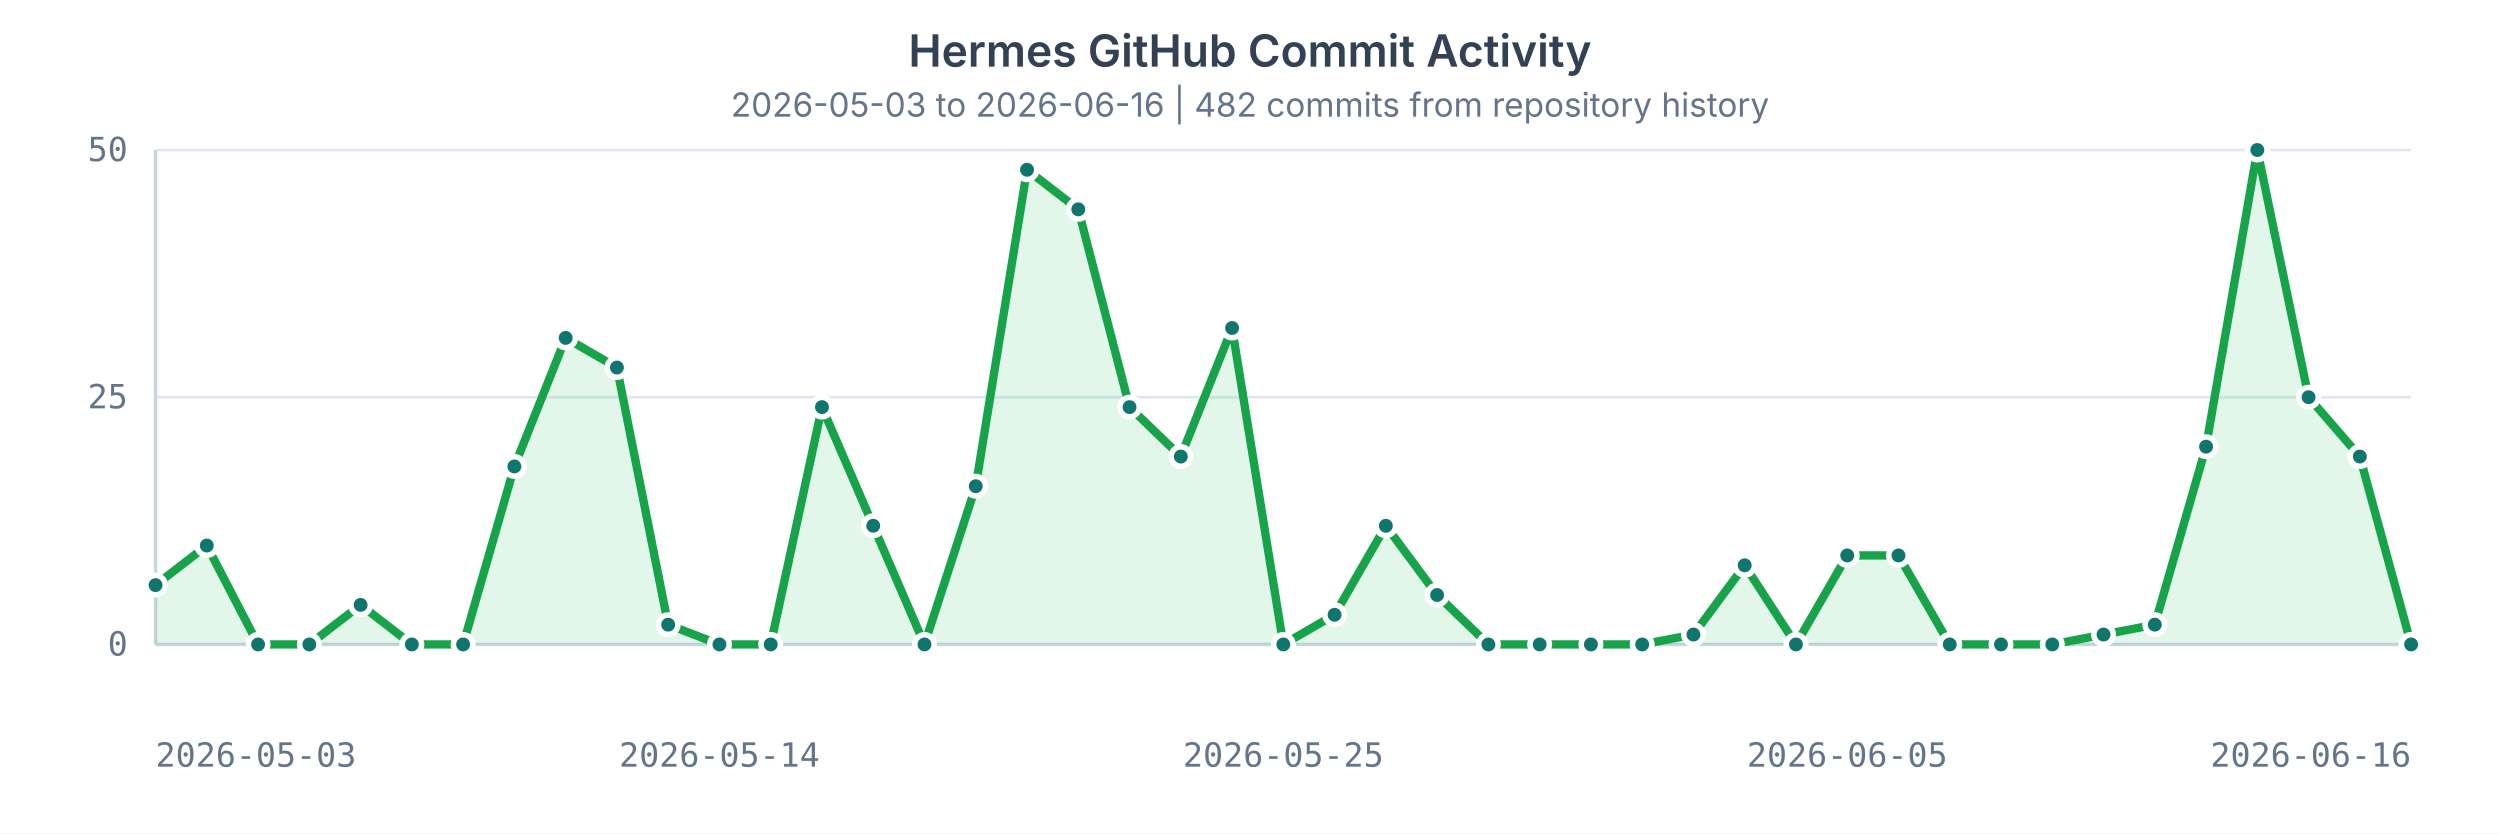
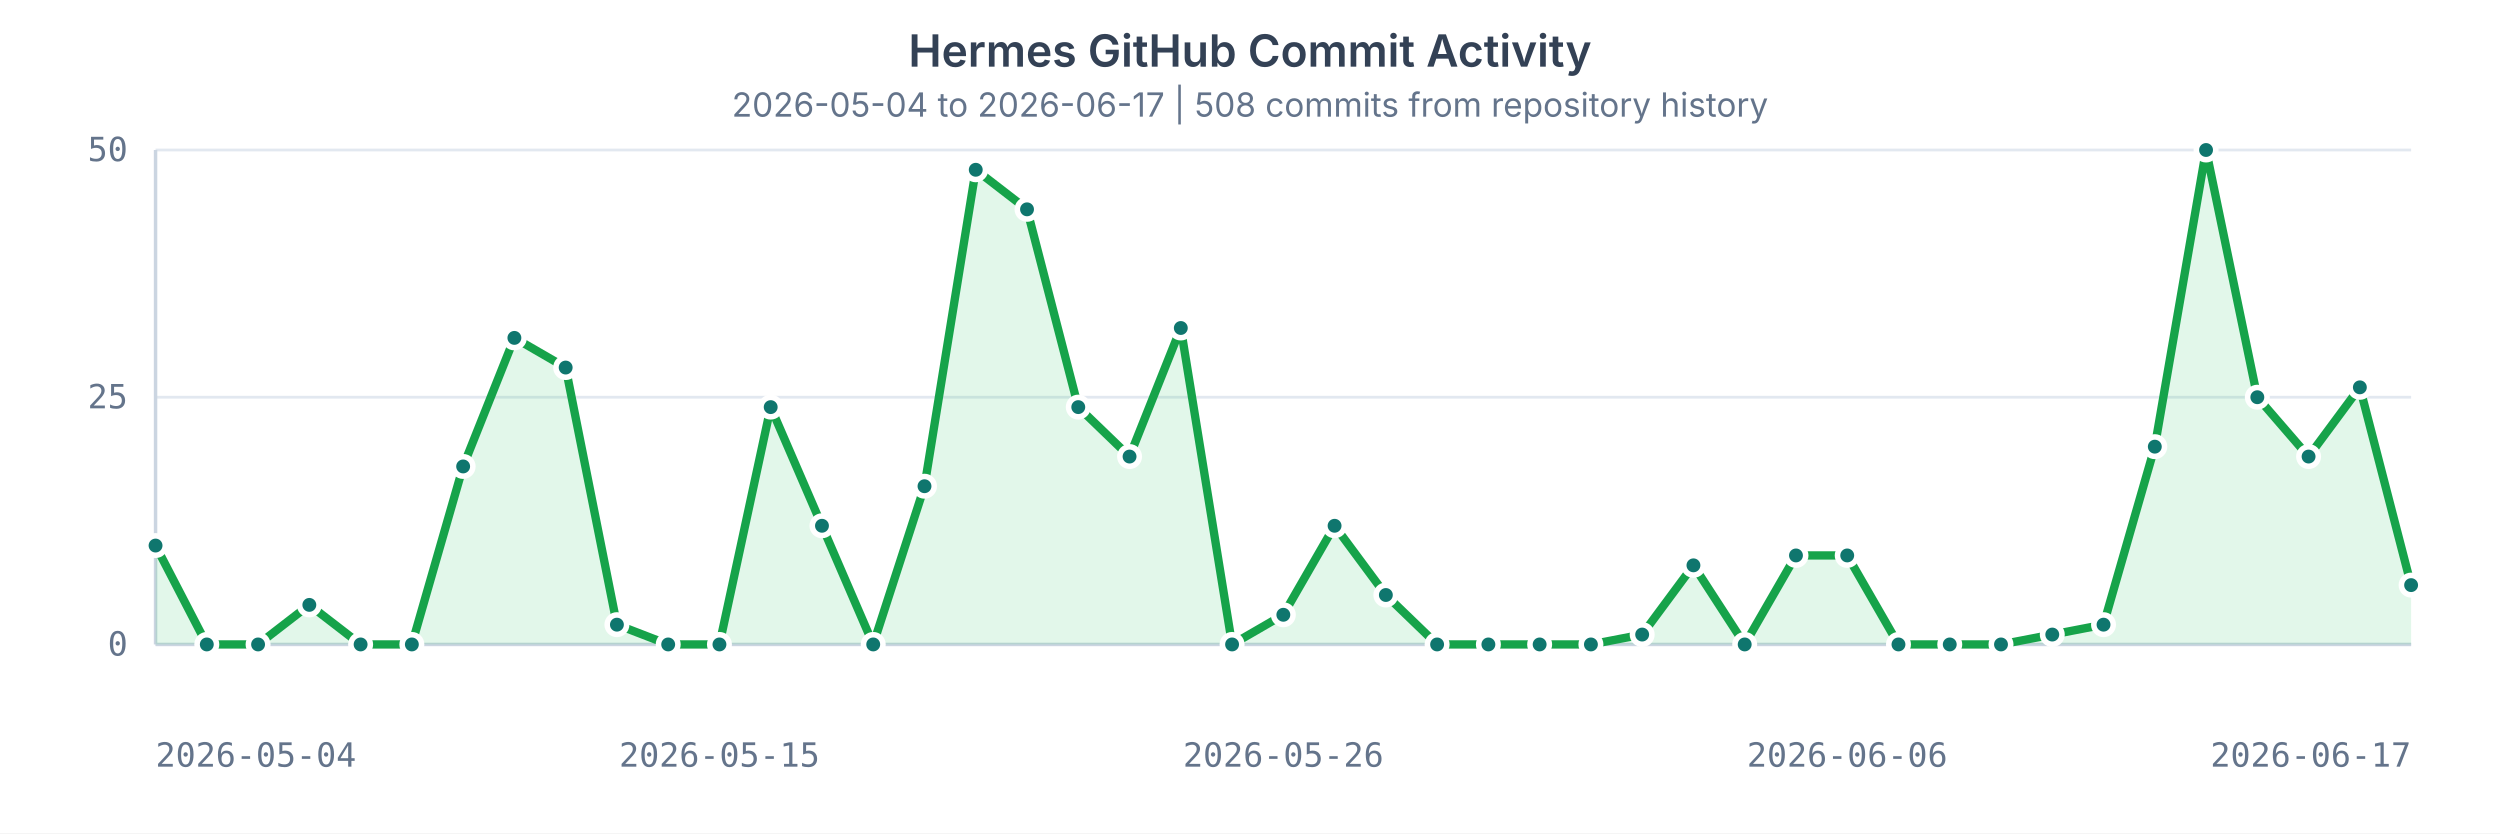
<svg xmlns="http://www.w3.org/2000/svg" width="900" height="300" viewBox="0 0 900 300" role="img" aria-labelledby="title desc">
  <style>
    text { fill: #64748b; font: 12px ui-monospace, SFMono-Regular, Menlo, Consolas, monospace; }
    .title { fill: #334155; font: 600 16px ui-sans-serif, system-ui, -apple-system, BlinkMacSystemFont, "Segoe UI", sans-serif; }
    .subtitle { fill: #64748b; font: 12px ui-sans-serif, system-ui, -apple-system, BlinkMacSystemFont, "Segoe UI", sans-serif; }
    .grid { stroke: #e2e8f0; stroke-width: 1; }
    .axis { stroke: #cbd5e1; stroke-width: 1.25; }
    .area { fill: #22c55e; opacity: 0.13; }
    .line { fill: none; stroke: #16a34a; stroke-width: 3; stroke-linecap: round; stroke-linejoin: round; }
    circle { fill: #0f766e; stroke: #ffffff; stroke-width: 2; }
  </style>
  <rect width="100%" height="100%" fill="#ffffff" />
  <text x="450" y="24" text-anchor="middle" class="title">Hermes GitHub Commit Activity</text>
-   <text x="450" y="42" text-anchor="middle" class="subtitle">2026-05-03 to 2026-06-16 | 482 commits from repository history</text>
+   <text x="450" y="42" text-anchor="middle" class="subtitle">2026-05-04 to 2026-06-17 | 508 commits from repository history</text>
  <g>
    <line x1="56" x2="868" y1="232.00" y2="232.00" class="grid" />
    <text x="46" y="236.00" text-anchor="end">0</text>
    <line x1="56" x2="868" y1="143.00" y2="143.00" class="grid" />
    <text x="46" y="147.00" text-anchor="end">25</text>
    <line x1="56" x2="868" y1="54.00" y2="54.00" class="grid" />
    <text x="46" y="58.00" text-anchor="end">50</text>
    <line x1="56" x2="56" y1="54" y2="232" class="axis" />
    <line x1="56" x2="868" y1="232" y2="232" class="axis" />
-     <path d="M 56.00 210.64 L 74.45 196.40 L 92.91 232.00 L 111.36 232.00 L 129.82 217.76 L 148.27 232.00 L 166.73 232.00 L 185.18 167.92 L 203.64 121.64 L 222.09 132.32 L 240.55 224.88 L 259.00 232.00 L 277.45 232.00 L 295.91 146.56 L 314.36 189.28 L 332.82 232.00 L 351.27 175.04 L 369.73 61.12 L 388.18 75.36 L 406.64 146.56 L 425.09 164.36 L 443.55 118.08 L 462.00 232.00 L 480.45 221.32 L 498.91 189.28 L 517.36 214.20 L 535.82 232.00 L 554.27 232.00 L 572.73 232.00 L 591.18 232.00 L 609.64 228.44 L 628.09 203.52 L 646.55 232.00 L 665.00 199.96 L 683.45 199.96 L 701.91 232.00 L 720.36 232.00 L 738.82 232.00 L 757.27 228.44 L 775.73 224.88 L 794.18 160.80 L 812.64 54.00 L 831.09 143.00 L 849.55 164.36 L 868.00 232.00 L 868 232 L 56 232 Z" class="area" />
-     <path d="M 56.00 210.64 L 74.45 196.40 L 92.91 232.00 L 111.36 232.00 L 129.82 217.76 L 148.27 232.00 L 166.73 232.00 L 185.18 167.92 L 203.64 121.64 L 222.09 132.32 L 240.55 224.88 L 259.00 232.00 L 277.45 232.00 L 295.91 146.56 L 314.36 189.28 L 332.82 232.00 L 351.27 175.04 L 369.73 61.12 L 388.18 75.36 L 406.64 146.56 L 425.09 164.36 L 443.55 118.08 L 462.00 232.00 L 480.45 221.32 L 498.91 189.28 L 517.36 214.20 L 535.82 232.00 L 554.27 232.00 L 572.73 232.00 L 591.18 232.00 L 609.64 228.44 L 628.09 203.52 L 646.55 232.00 L 665.00 199.96 L 683.45 199.96 L 701.91 232.00 L 720.36 232.00 L 738.82 232.00 L 757.27 228.44 L 775.73 224.88 L 794.18 160.80 L 812.64 54.00 L 831.09 143.00 L 849.55 164.36 L 868.00 232.00" class="line" />
-     <circle cx="56.00" cy="210.64" r="3.5" />
-     <circle cx="74.45" cy="196.40" r="3.5" />
+     <path d="M 56.00 196.40 L 74.45 232.00 L 92.91 232.00 L 111.36 217.76 L 129.82 232.00 L 148.27 232.00 L 166.73 167.92 L 185.18 121.64 L 203.64 132.32 L 222.09 224.88 L 240.55 232.00 L 259.00 232.00 L 277.45 146.56 L 295.91 189.28 L 314.36 232.00 L 332.82 175.04 L 351.27 61.12 L 369.73 75.36 L 388.18 146.56 L 406.64 164.36 L 425.09 118.08 L 443.55 232.00 L 462.00 221.32 L 480.45 189.28 L 498.91 214.20 L 517.36 232.00 L 535.82 232.00 L 554.27 232.00 L 572.73 232.00 L 591.18 228.44 L 609.64 203.52 L 628.09 232.00 L 646.55 199.96 L 665.00 199.96 L 683.45 232.00 L 701.91 232.00 L 720.36 232.00 L 738.82 228.44 L 757.27 224.88 L 775.73 160.80 L 794.18 54.00 L 812.64 143.00 L 831.09 164.36 L 849.55 139.44 L 868.00 210.64 L 868 232 L 56 232 Z" class="area" />
+     <path d="M 56.00 196.40 L 74.45 232.00 L 92.91 232.00 L 111.36 217.76 L 129.82 232.00 L 148.27 232.00 L 166.73 167.92 L 185.18 121.64 L 203.64 132.32 L 222.09 224.88 L 240.55 232.00 L 259.00 232.00 L 277.45 146.56 L 295.91 189.28 L 314.36 232.00 L 332.82 175.04 L 351.27 61.12 L 369.73 75.36 L 388.18 146.56 L 406.64 164.36 L 425.09 118.08 L 443.55 232.00 L 462.00 221.32 L 480.45 189.28 L 498.91 214.20 L 517.36 232.00 L 535.82 232.00 L 554.27 232.00 L 572.73 232.00 L 591.18 228.44 L 609.64 203.52 L 628.09 232.00 L 646.55 199.96 L 665.00 199.96 L 683.45 232.00 L 701.91 232.00 L 720.36 232.00 L 738.82 228.44 L 757.27 224.88 L 775.73 160.80 L 794.18 54.00 L 812.64 143.00 L 831.09 164.36 L 849.55 139.44 L 868.00 210.64" class="line" />
+     <circle cx="56.00" cy="196.40" r="3.5" />
+     <circle cx="74.45" cy="232.00" r="3.5" />
    <circle cx="92.91" cy="232.00" r="3.5" />
-     <circle cx="111.36" cy="232.00" r="3.5" />
-     <circle cx="129.82" cy="217.76" r="3.5" />
+     <circle cx="111.36" cy="217.76" r="3.5" />
+     <circle cx="129.82" cy="232.00" r="3.5" />
    <circle cx="148.27" cy="232.00" r="3.5" />
-     <circle cx="166.73" cy="232.00" r="3.5" />
-     <circle cx="185.18" cy="167.92" r="3.5" />
-     <circle cx="203.64" cy="121.64" r="3.5" />
-     <circle cx="222.09" cy="132.32" r="3.5" />
-     <circle cx="240.55" cy="224.88" r="3.5" />
+     <circle cx="166.73" cy="167.92" r="3.5" />
+     <circle cx="185.18" cy="121.64" r="3.5" />
+     <circle cx="203.64" cy="132.32" r="3.5" />
+     <circle cx="222.09" cy="224.88" r="3.5" />
+     <circle cx="240.55" cy="232.00" r="3.5" />
    <circle cx="259.00" cy="232.00" r="3.5" />
-     <circle cx="277.45" cy="232.00" r="3.5" />
-     <circle cx="295.91" cy="146.56" r="3.5" />
-     <circle cx="314.36" cy="189.28" r="3.5" />
-     <circle cx="332.82" cy="232.00" r="3.5" />
-     <circle cx="351.27" cy="175.04" r="3.5" />
-     <circle cx="369.73" cy="61.12" r="3.5" />
-     <circle cx="388.18" cy="75.36" r="3.5" />
-     <circle cx="406.64" cy="146.56" r="3.5" />
-     <circle cx="425.09" cy="164.36" r="3.5" />
-     <circle cx="443.55" cy="118.08" r="3.5" />
-     <circle cx="462.00" cy="232.00" r="3.5" />
-     <circle cx="480.45" cy="221.32" r="3.5" />
-     <circle cx="498.91" cy="189.28" r="3.5" />
-     <circle cx="517.36" cy="214.20" r="3.5" />
+     <circle cx="277.45" cy="146.56" r="3.5" />
+     <circle cx="295.91" cy="189.28" r="3.5" />
+     <circle cx="314.36" cy="232.00" r="3.5" />
+     <circle cx="332.82" cy="175.04" r="3.5" />
+     <circle cx="351.27" cy="61.12" r="3.5" />
+     <circle cx="369.73" cy="75.36" r="3.5" />
+     <circle cx="388.18" cy="146.56" r="3.5" />
+     <circle cx="406.64" cy="164.36" r="3.5" />
+     <circle cx="425.09" cy="118.08" r="3.5" />
+     <circle cx="443.55" cy="232.00" r="3.5" />
+     <circle cx="462.00" cy="221.32" r="3.5" />
+     <circle cx="480.45" cy="189.28" r="3.5" />
+     <circle cx="498.91" cy="214.20" r="3.5" />
+     <circle cx="517.36" cy="232.00" r="3.5" />
    <circle cx="535.82" cy="232.00" r="3.5" />
    <circle cx="554.27" cy="232.00" r="3.5" />
    <circle cx="572.73" cy="232.00" r="3.5" />
-     <circle cx="591.18" cy="232.00" r="3.5" />
-     <circle cx="609.64" cy="228.44" r="3.5" />
-     <circle cx="628.09" cy="203.52" r="3.5" />
-     <circle cx="646.55" cy="232.00" r="3.5" />
+     <circle cx="591.18" cy="228.44" r="3.5" />
+     <circle cx="609.64" cy="203.52" r="3.5" />
+     <circle cx="628.09" cy="232.00" r="3.5" />
+     <circle cx="646.55" cy="199.96" r="3.5" />
    <circle cx="665.00" cy="199.96" r="3.5" />
-     <circle cx="683.45" cy="199.96" r="3.5" />
+     <circle cx="683.45" cy="232.00" r="3.5" />
    <circle cx="701.91" cy="232.00" r="3.5" />
    <circle cx="720.36" cy="232.00" r="3.5" />
-     <circle cx="738.82" cy="232.00" r="3.5" />
-     <circle cx="757.27" cy="228.44" r="3.5" />
-     <circle cx="775.73" cy="224.88" r="3.5" />
-     <circle cx="794.18" cy="160.80" r="3.5" />
-     <circle cx="812.64" cy="54.00" r="3.5" />
-     <circle cx="831.09" cy="143.00" r="3.5" />
-     <circle cx="849.55" cy="164.36" r="3.5" />
-     <circle cx="868.00" cy="232.00" r="3.5" />
-     <text x="56.00" y="276" text-anchor="start">2026-05-03</text>
-     <text x="259.00" y="276" text-anchor="middle">2026-05-14</text>
-     <text x="462.00" y="276" text-anchor="middle">2026-05-25</text>
-     <text x="665.00" y="276" text-anchor="middle">2026-06-05</text>
-     <text x="868.00" y="276" text-anchor="end">2026-06-16</text>
+     <circle cx="738.82" cy="228.44" r="3.5" />
+     <circle cx="757.27" cy="224.88" r="3.5" />
+     <circle cx="775.73" cy="160.80" r="3.5" />
+     <circle cx="794.18" cy="54.00" r="3.5" />
+     <circle cx="812.64" cy="143.00" r="3.5" />
+     <circle cx="831.09" cy="164.36" r="3.5" />
+     <circle cx="849.55" cy="139.44" r="3.5" />
+     <circle cx="868.00" cy="210.64" r="3.5" />
+     <text x="56.00" y="276" text-anchor="start">2026-05-04</text>
+     <text x="259.00" y="276" text-anchor="middle">2026-05-15</text>
+     <text x="462.00" y="276" text-anchor="middle">2026-05-26</text>
+     <text x="665.00" y="276" text-anchor="middle">2026-06-06</text>
+     <text x="868.00" y="276" text-anchor="end">2026-06-17</text>
  </g>
</svg>
